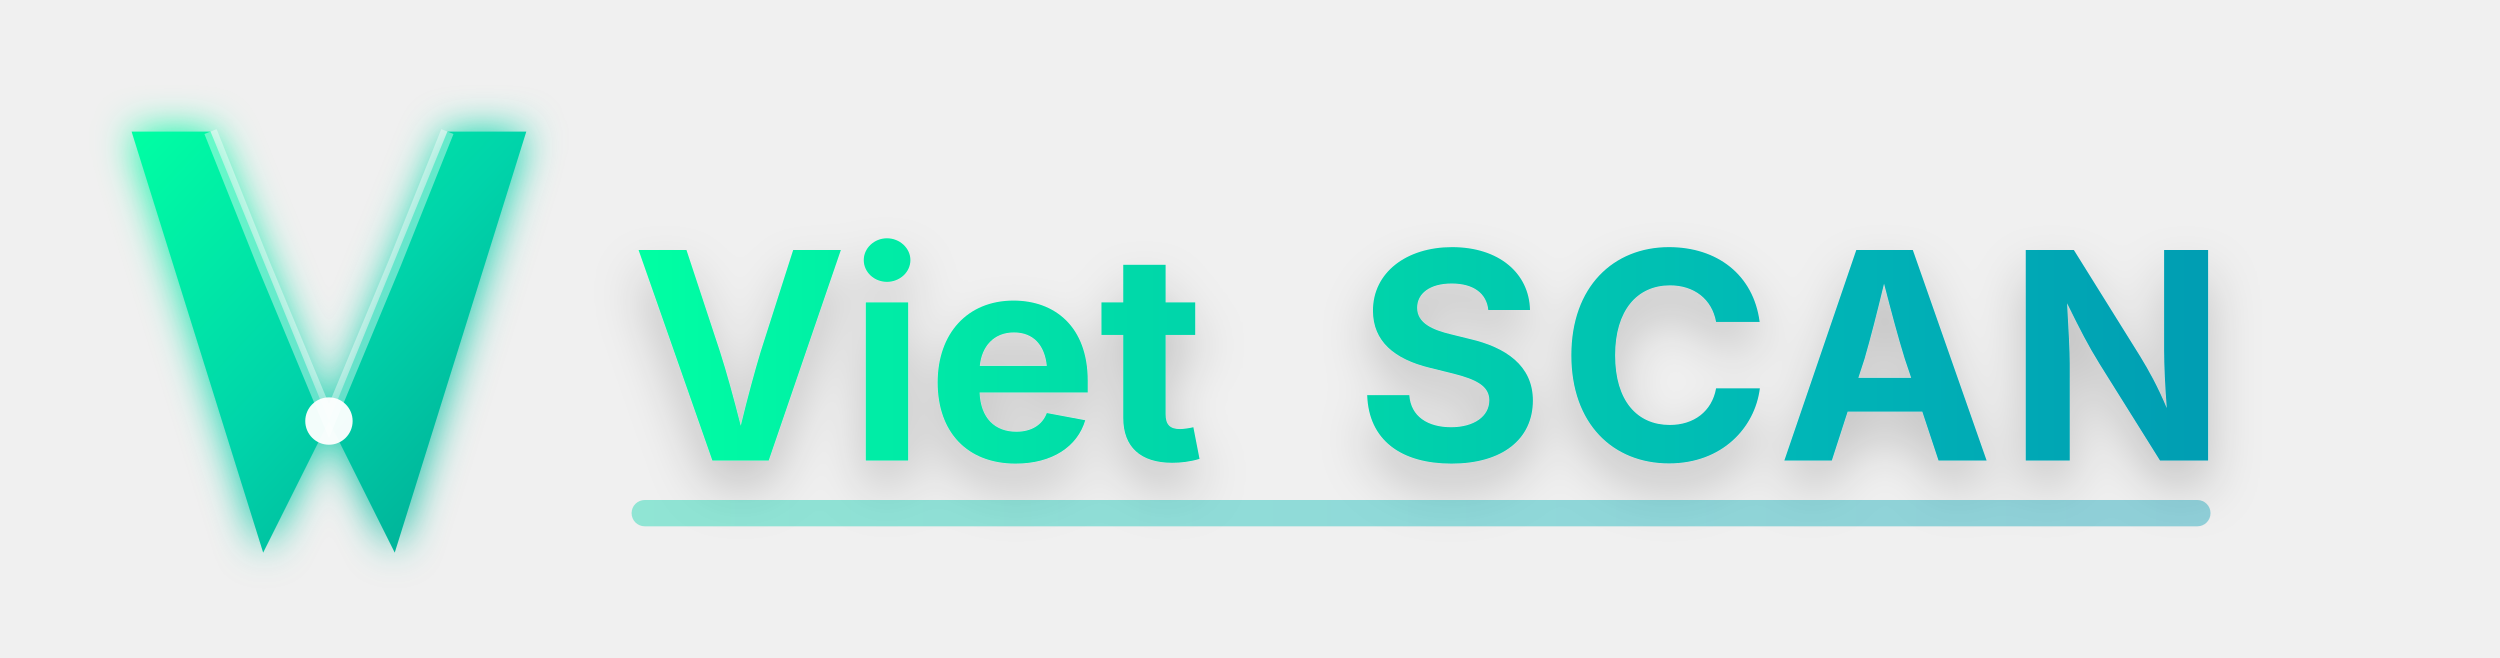
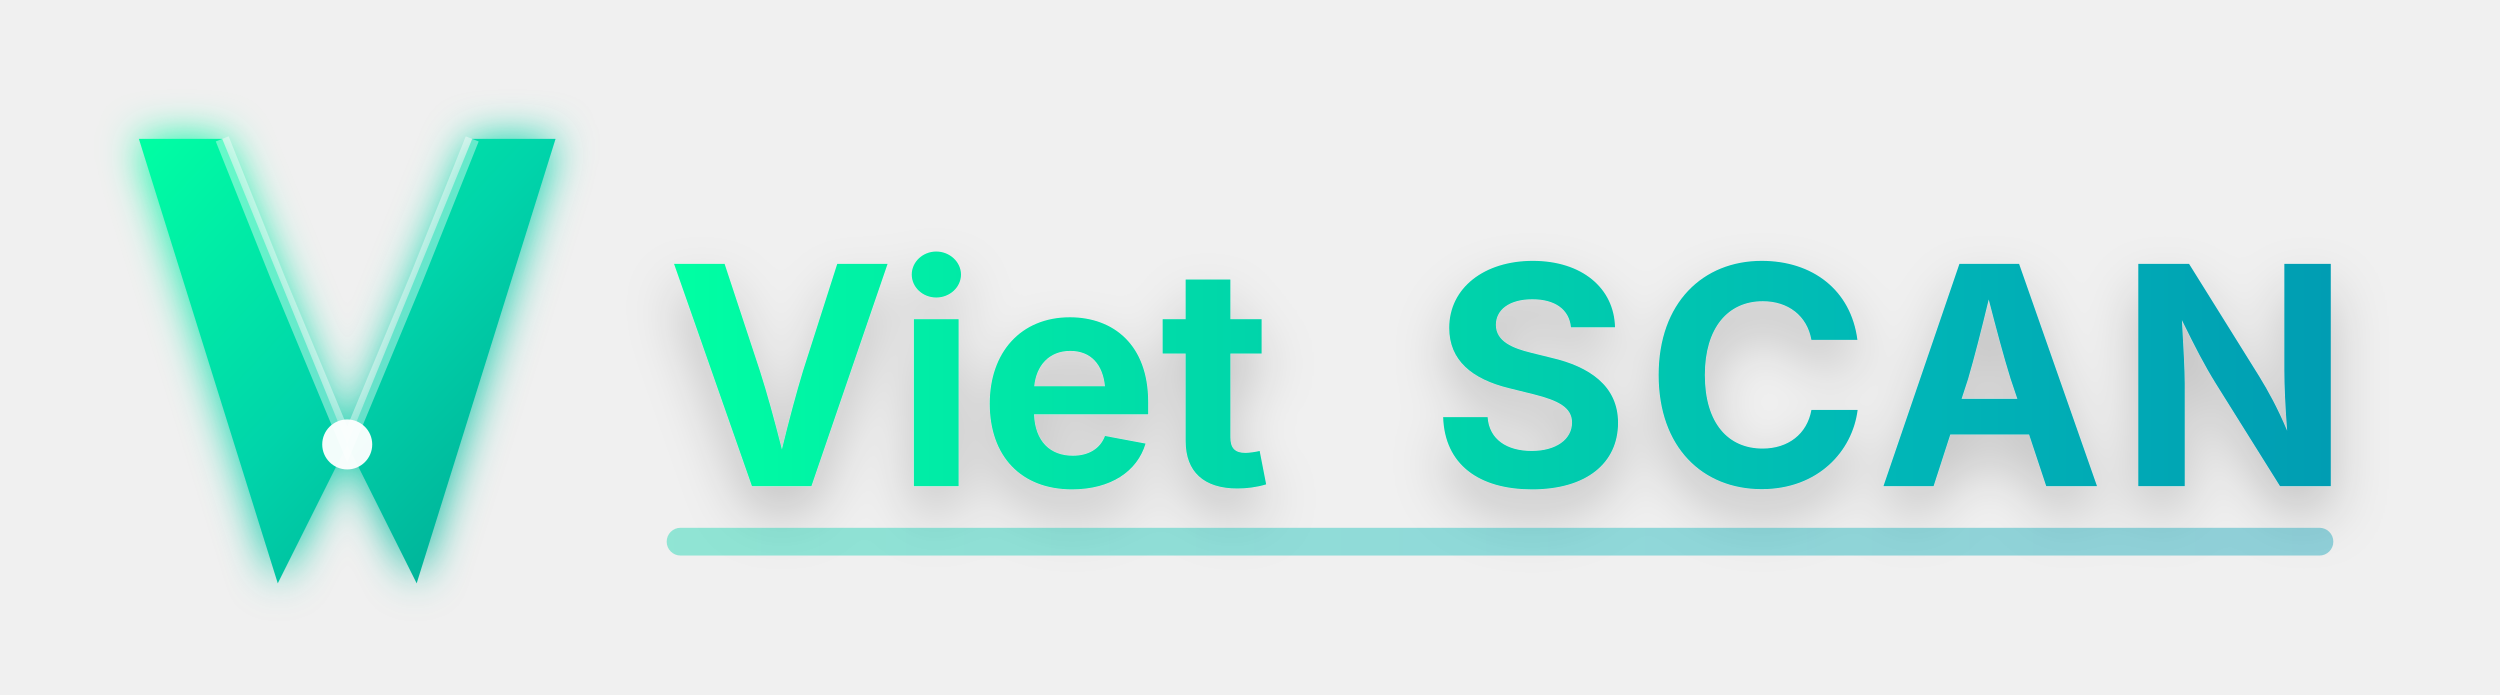
- <svg xmlns="http://www.w3.org/2000/svg" width="190" height="50" viewBox="0 0 190 50">
+ <svg xmlns="http://www.w3.org/2000/svg" width="180" height="50" viewBox="0 0 180 50">
  <defs>
    <linearGradient id="vGradient" x1="0%" y1="0%" x2="100%" y2="100%">
      <stop offset="0%" style="stop-color:#00ffa3;stop-opacity:1" />
      <stop offset="50%" style="stop-color:#00d4aa;stop-opacity:1" />
      <stop offset="100%" style="stop-color:#00a693;stop-opacity:1" />
    </linearGradient>
    <linearGradient id="vietGradient" x1="0%" y1="0%" x2="100%" y2="0%">
      <stop offset="0%" style="stop-color:#00ffa3;stop-opacity:1" />
      <stop offset="100%" style="stop-color:#00d4aa;stop-opacity:1" />
    </linearGradient>
    <linearGradient id="scanGradient" x1="0%" y1="0%" x2="100%" y2="0%">
      <stop offset="0%" style="stop-color:#00d4aa;stop-opacity:1" />
      <stop offset="50%" style="stop-color:#00b7b7;stop-opacity:1" />
      <stop offset="100%" style="stop-color:#009db3;stop-opacity:1" />
    </linearGradient>
    <filter id="textShadow" x="-50%" y="-50%" width="200%" height="200%">
      <feDropShadow dx="0" dy="2" stdDeviation="2" flood-color="#000000" flood-opacity="0.2" />
    </filter>
    <filter id="vGlow" x="-50%" y="-50%" width="200%" height="200%">
      <feGaussianBlur stdDeviation="1.5" result="coloredBlur" />
      <feMerge>
        <feMergeNode in="coloredBlur" />
        <feMergeNode in="SourceGraphic" />
      </feMerge>
    </filter>
  </defs>
  <g transform="translate(10, 8)">
    <path d="M0 2 L10 34 L15 24 L20 34 L30 2 L24 2 L15 24 L6 2 Z" fill="url(#vGradient)" filter="url(#vGlow)" stroke="none" />
    <circle cx="15" cy="24" r="1.8" fill="#ffffff" opacity="0.95" />
    <path d="M6 2 L10 12 L15 24 L20 12 L24 2" fill="none" stroke="#ffffff" stroke-width="1" opacity="0.4" />
  </g>
  <g transform="translate(48, 15)">
    <text x="0" y="20" font-family="'Inter', 'Segoe UI', 'Roboto', Arial, sans-serif" font-size="22" font-weight="700" fill="url(#vietGradient)" filter="url(#textShadow)">Viet</text>
    <text x="55" y="20" font-family="'Inter', 'Segoe UI', 'Roboto', Arial, sans-serif" font-size="22" font-weight="700" fill="url(#scanGradient)" filter="url(#textShadow)" letter-spacing="1px">SCAN</text>
  </g>
  <g transform="translate(48, 38)">
    <rect x="0" y="0" width="120" height="2" fill="url(#scanGradient)" opacity="0.4" rx="1" />
  </g>
</svg>
